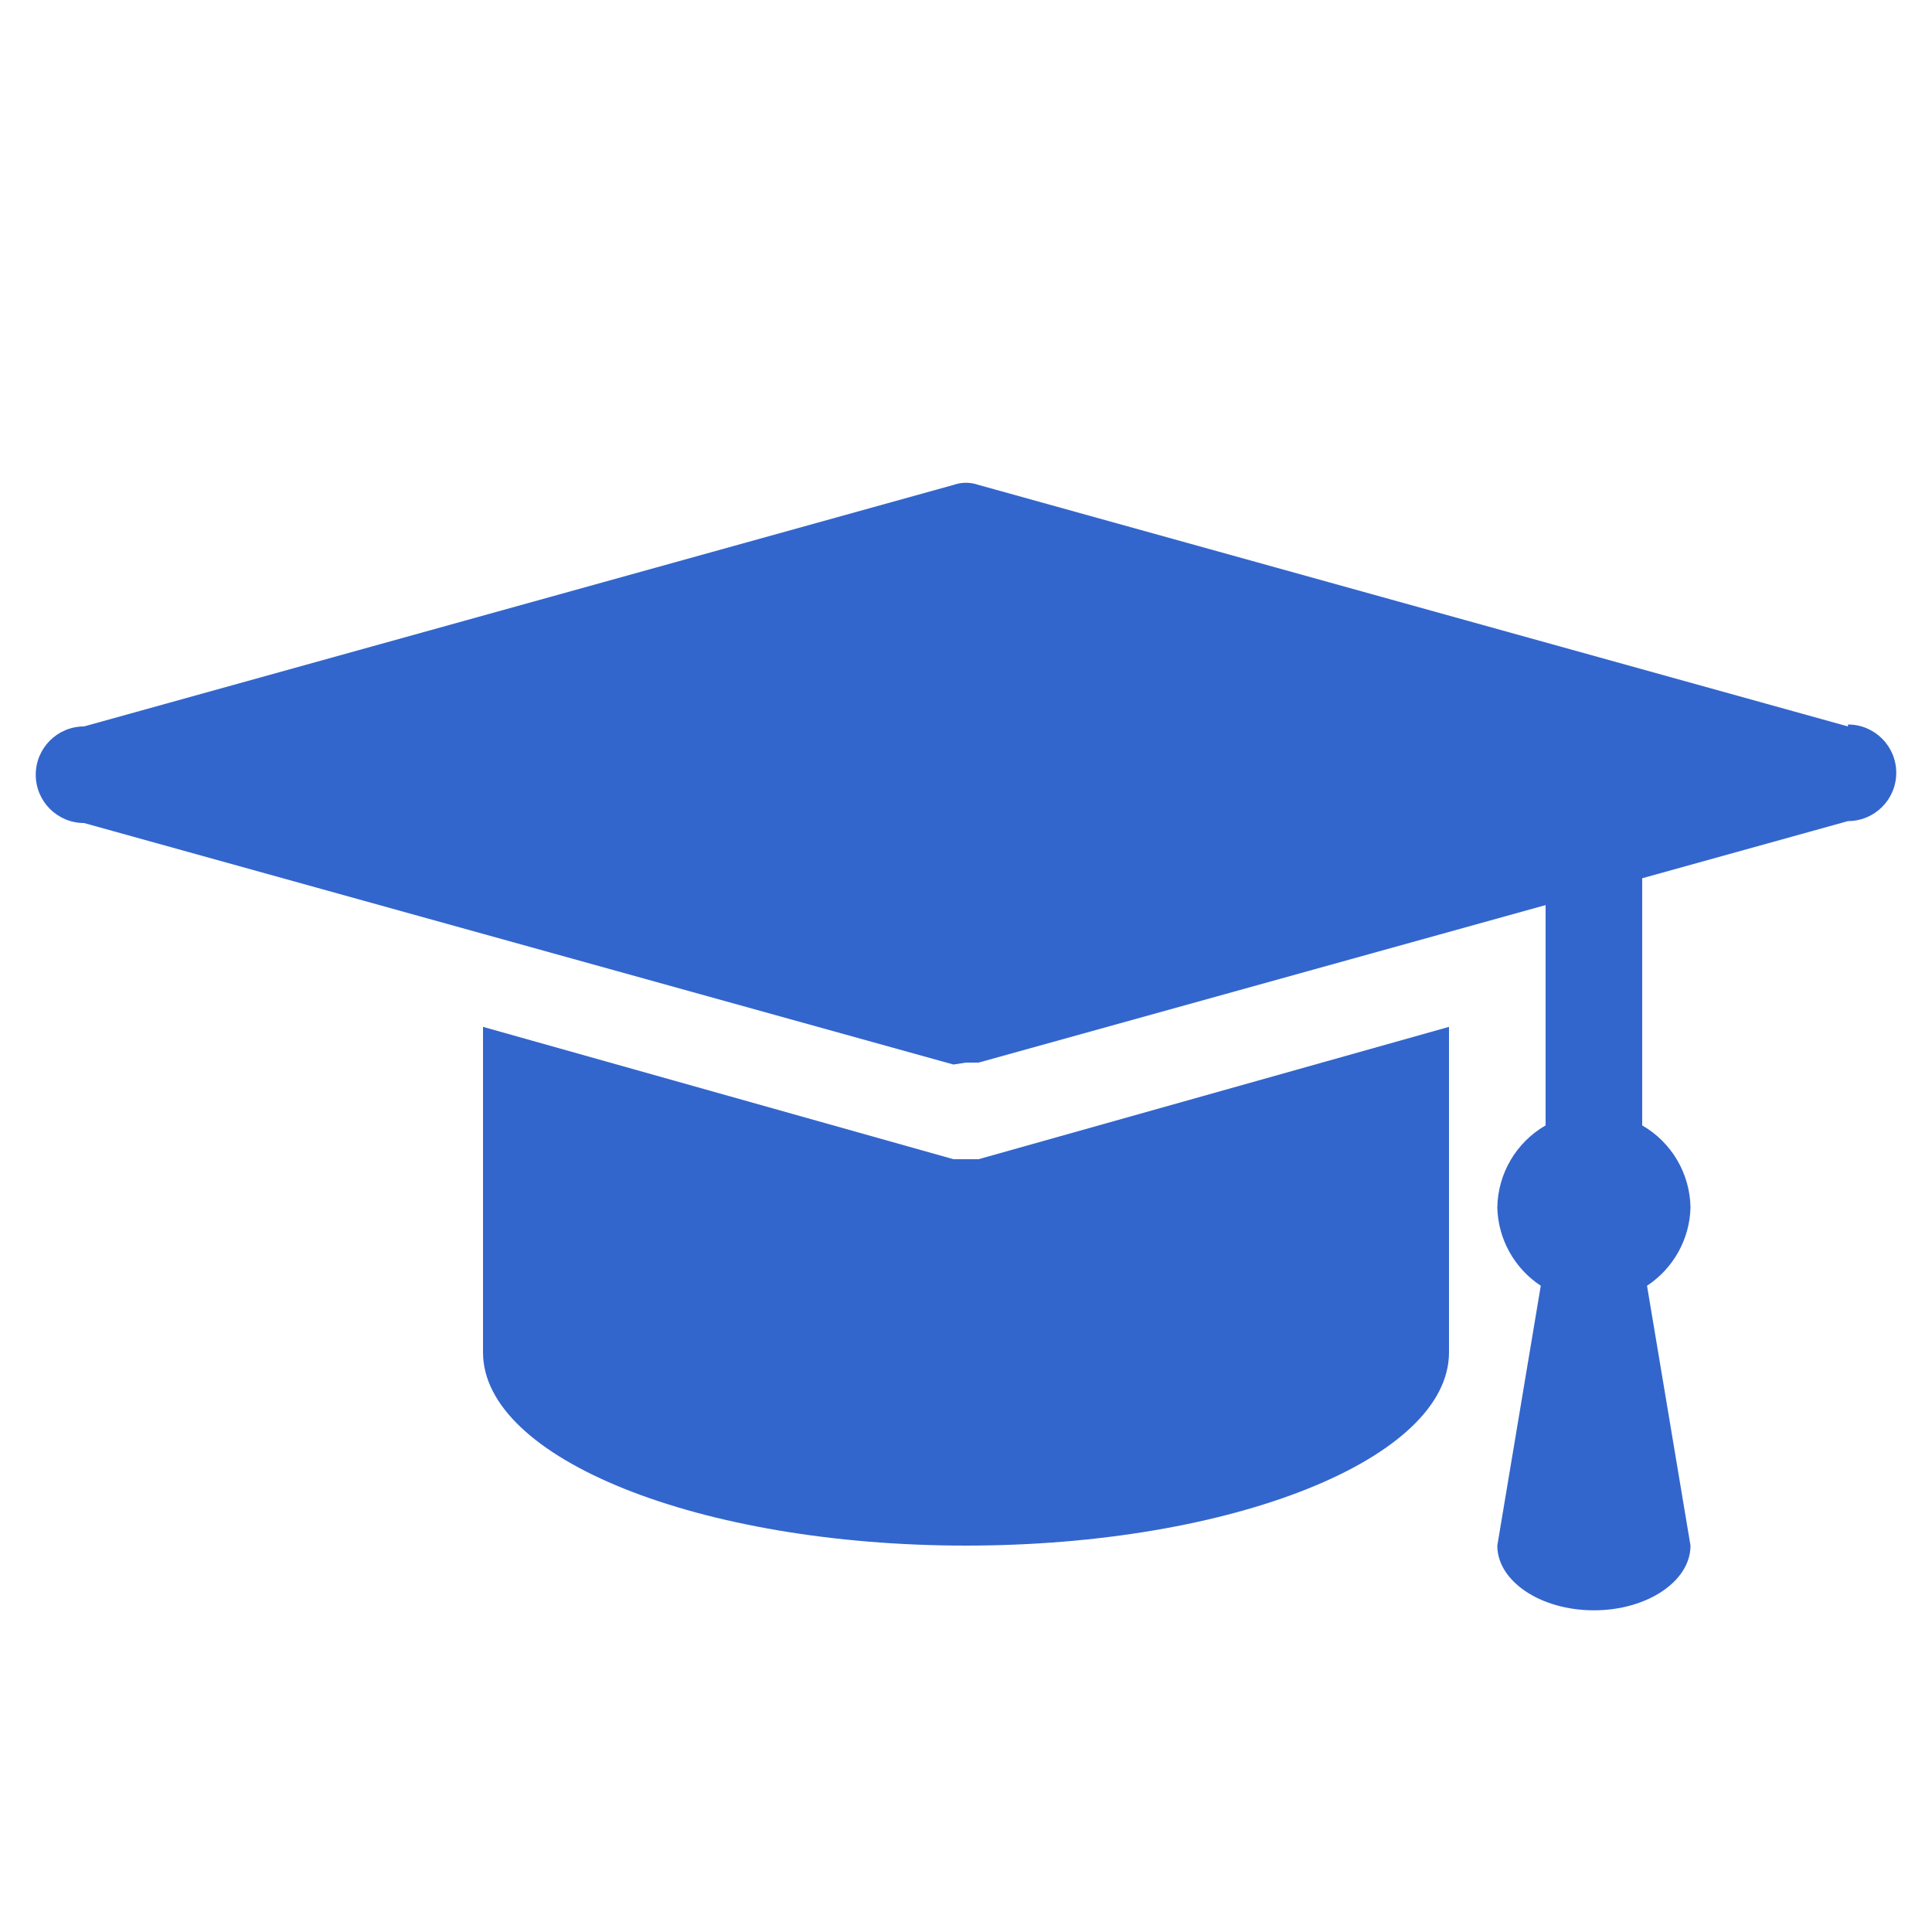
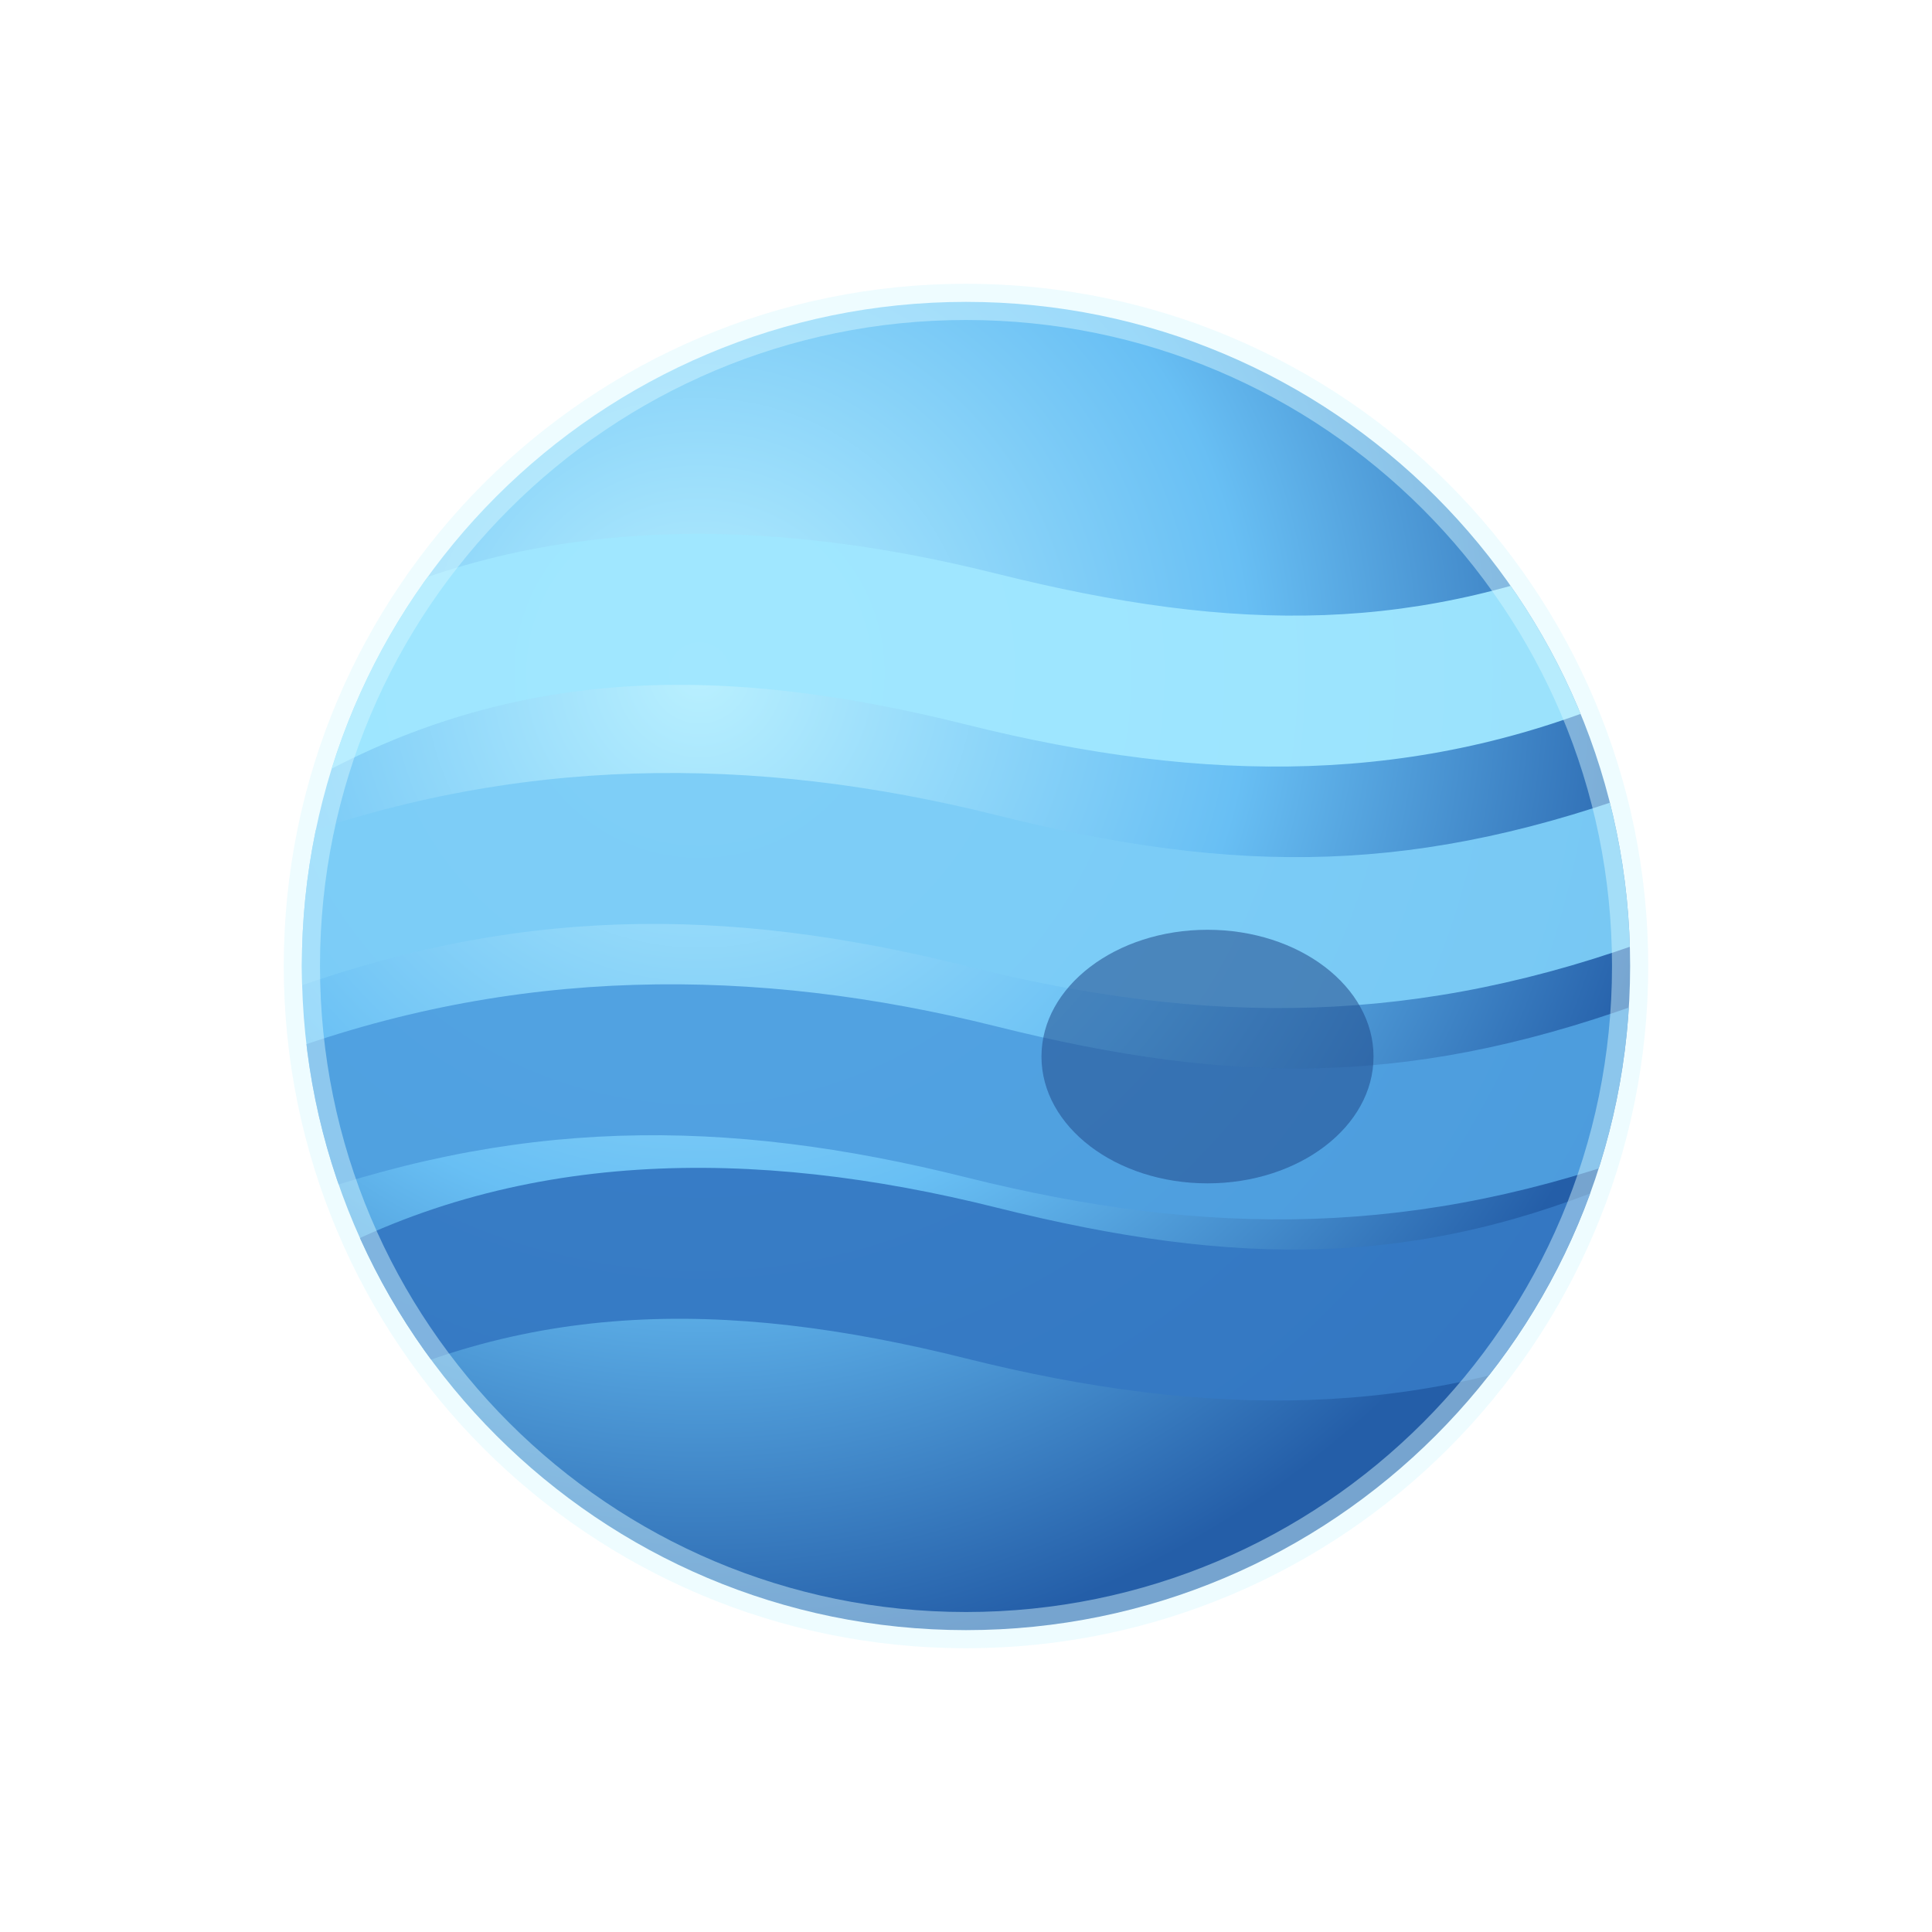
- <svg xmlns="http://www.w3.org/2000/svg" viewBox="2 2 20 20">
-   <path d="M12.13,14,12,14l-.13,0L7,12.63V16c0,1.1,2.24,2,5,2s5-.9,5-2V12.63Z" fill="#36c" />
-   <path d="M21.13,9.52l-9-2.5a.39.39,0,0,0-.26,0l-9,2.5a.5.5,0,0,0,0,1l9,2.5L12,13l.13,0,9-2.5a.5.5,0,0,0,0-1Z" fill="#36c" />
-   <path d="M19.5,14.5a1,1,0,0,0-.5-.85V10H18v3.65a1,1,0,0,0-.5.85,1,1,0,0,0,.45.81L17.5,18c0,.37.45.67,1,.67s1-.3,1-.67l-.45-2.69A1,1,0,0,0,19.5,14.5Z" fill="#36c" />
+ <svg xmlns="http://www.w3.org/2000/svg" viewBox="0 0 64 64" role="img" aria-labelledby="title">
+   <defs>
+     <radialGradient id="planetFill" cx="30%" cy="28%" r="75%">
+       <stop offset="0%" stop-color="#b9f0ff" />
+       <stop offset="55%" stop-color="#68bff4" />
+       <stop offset="100%" stop-color="#245ea8" />
+     </radialGradient>
+     <clipPath id="planetClip">
+       <circle cx="32" cy="32" r="22" />
+     </clipPath>
+   </defs>
+   <circle cx="32" cy="32" r="22" fill="url(#planetFill)" />
+   <g clip-path="url(#planetClip)" opacity="0.95">
+     <path d="M10 21c7-4 15-4 23-2s14 2 21-1v5c-7 3-14 3-22 1s-15-2-22 2Z" fill="#9fe7ff" />
+     <path d="M9 28c8-3 16-3 24-1s14 2 22-1v5c-8 3-15 3-23 1s-15-2-23 1Z" fill="#7ccdf7" />
+     <path d="M9 35c8-3 16-3 24-1s14 2 22-1v5c-8 3-15 3-23 1s-15-2-23 1Z" fill="#4f9fe0" />
+     <path d="M10 42c7-4 15-4 23-2s14 2 21-1v5c-7 3-14 3-22 1s-15-2-22 2Z" fill="#3479c3" />
+     <ellipse cx="40" cy="35" rx="5.5" ry="4.2" fill="#1e4789" opacity="0.55" />
+   </g>
+   <circle cx="32" cy="32" r="22" fill="none" stroke="#d9f8ff" stroke-opacity="0.45" stroke-width="1.2" />
</svg>
